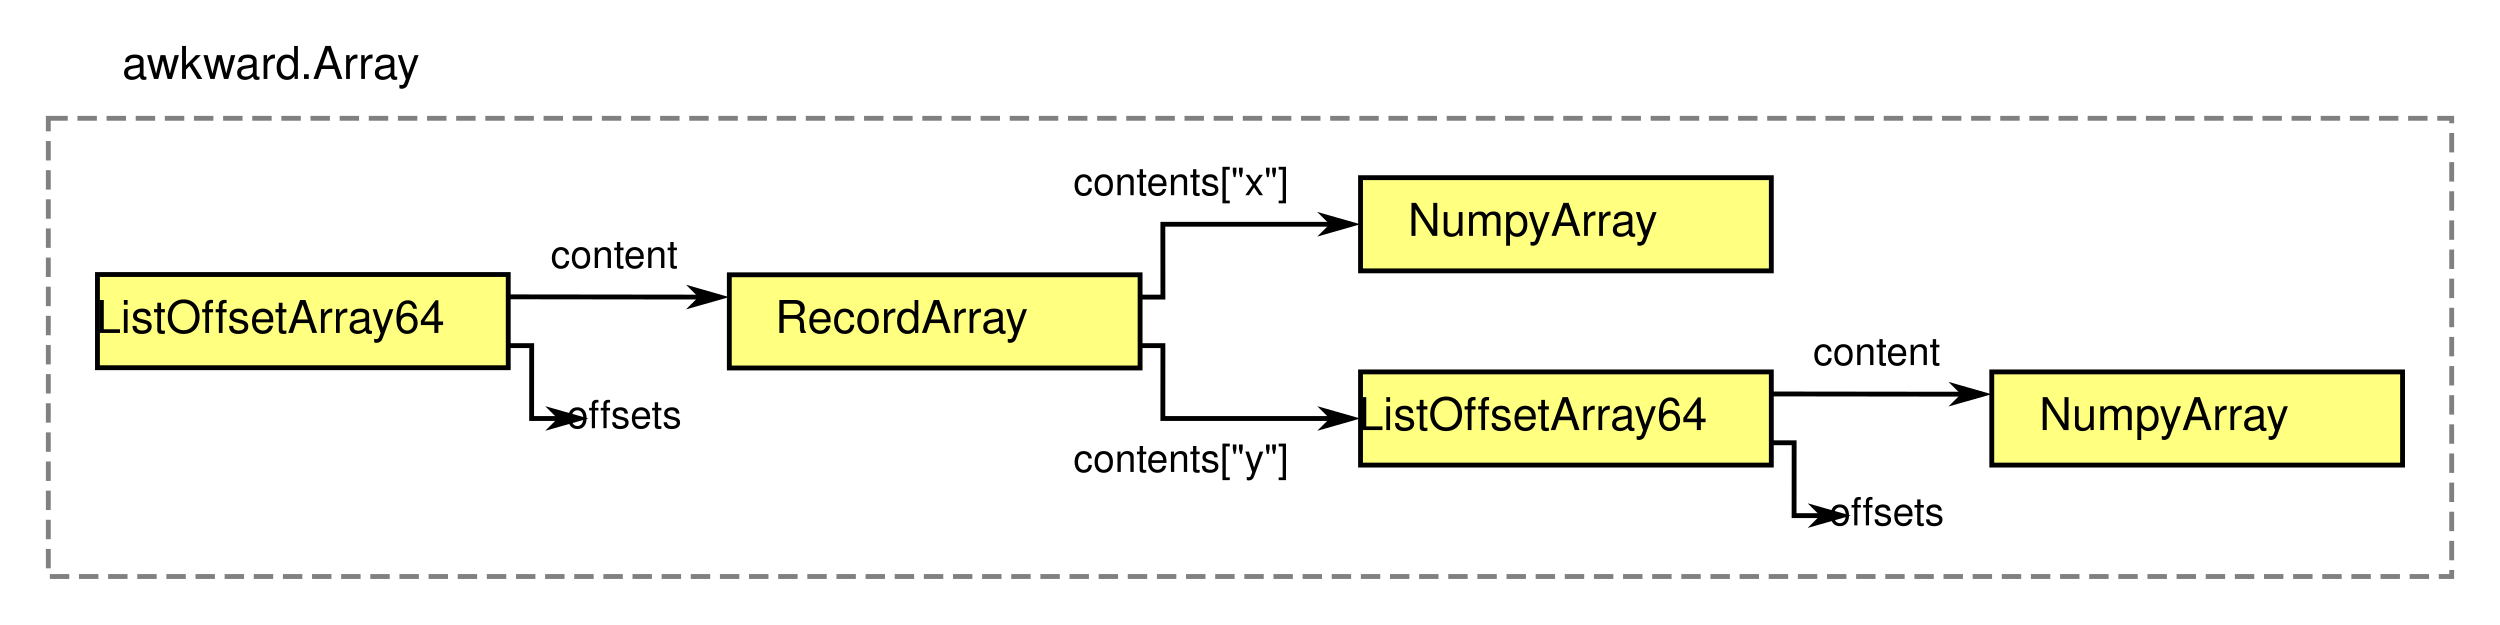
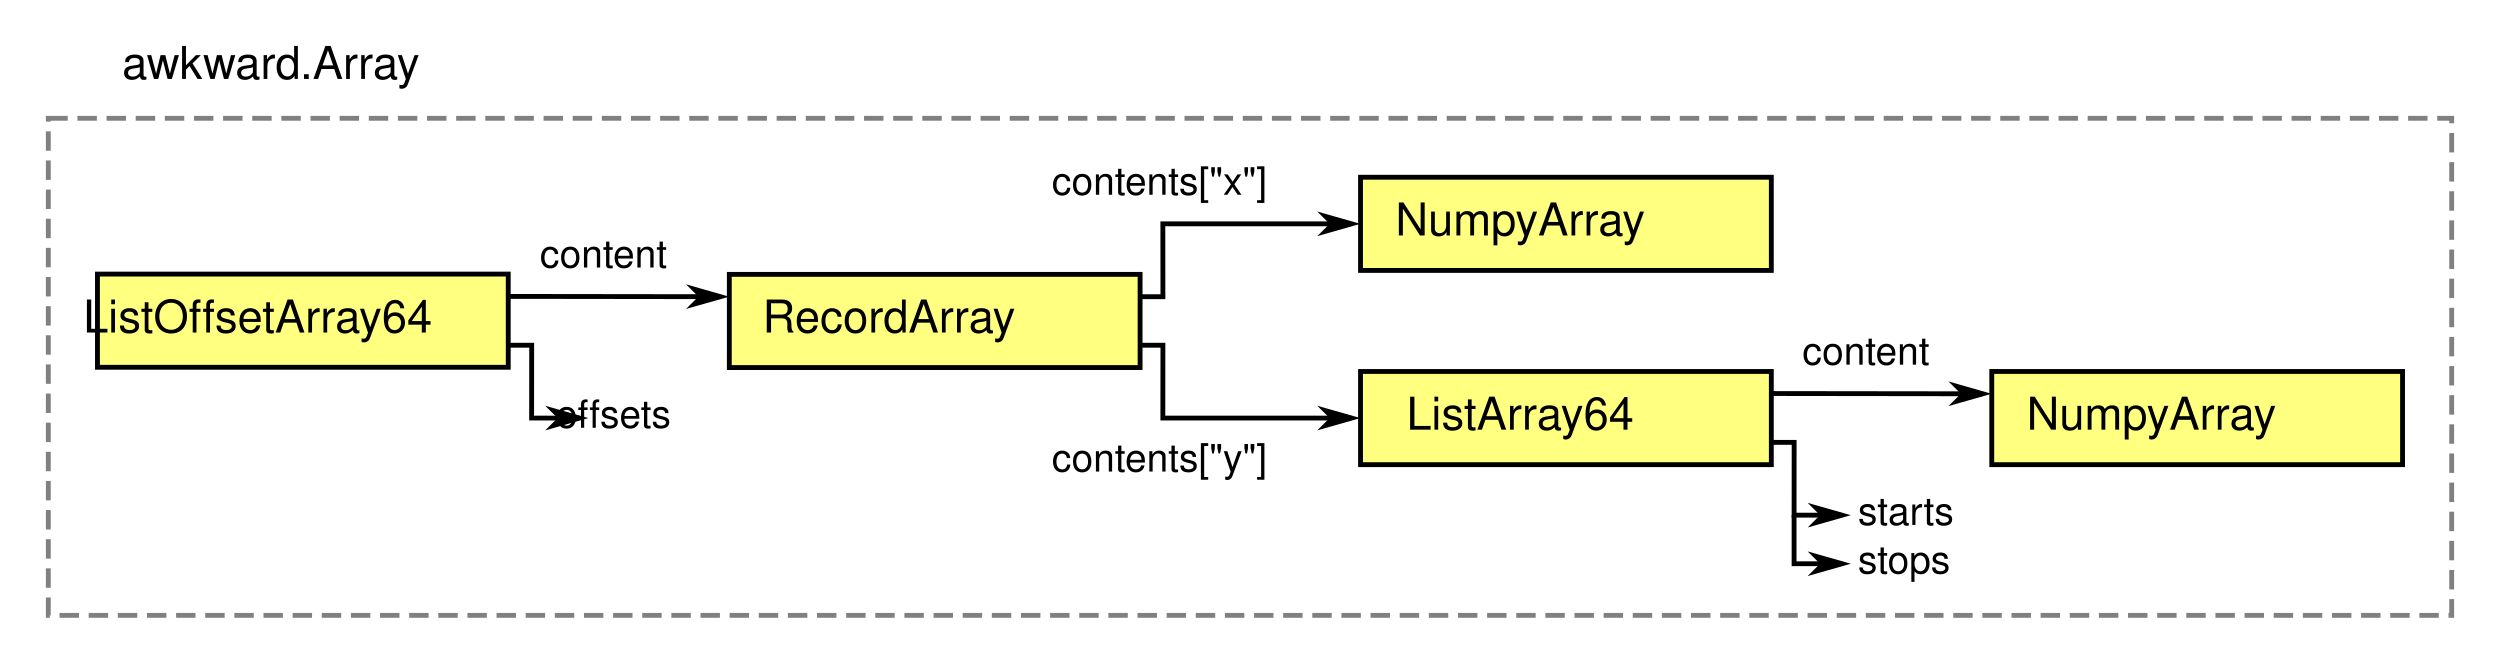
- <svg xmlns="http://www.w3.org/2000/svg" width="272.453mm" height="68.093mm" viewBox="0 0 272.453 68.093" version="1.1" id="svg8">
+ <svg xmlns="http://www.w3.org/2000/svg" width="272.453mm" height="72.326mm" viewBox="0 0 272.453 72.326" version="1.1" id="svg8">
  <defs id="defs2">
+     <marker style="overflow:visible" id="marker1092" refX="0" refY="0" orient="auto">
+       <path transform="matrix(-0.4,0,0,-0.4,-4,0)" style="fill:#000000;fill-opacity:1;fill-rule:evenodd;stroke:#000000;stroke-width:1pt;stroke-opacity:1" d="M 0,0 5,-5 -12.5,0 5,5 Z" id="path1090" />
+     </marker>
+     <marker orient="auto" refY="0" refX="0" id="marker1014" style="overflow:visible">
+       <path id="path1012" d="M 0,0 5,-5 -12.5,0 5,5 Z" style="fill:#000000;fill-opacity:1;fill-rule:evenodd;stroke:#000000;stroke-width:1pt;stroke-opacity:1" transform="matrix(-0.4,0,0,-0.4,-4,0)" />
+     </marker>
    <marker orient="auto" refY="0" refX="0" id="marker4146" style="overflow:visible">
      <path id="path4144" d="M 0,0 5,-5 -12.5,0 5,5 Z" style="fill:#000000;fill-opacity:1;fill-rule:evenodd;stroke:#000000;stroke-width:1pt;stroke-opacity:1" transform="matrix(-0.4,0,0,-0.4,-4,0)" />
    </marker>
    <marker style="overflow:visible" id="marker3924" refX="0" refY="0" orient="auto">
      <path transform="matrix(-0.4,0,0,-0.4,-4,0)" style="fill:#000000;fill-opacity:1;fill-rule:evenodd;stroke:#000000;stroke-width:1pt;stroke-opacity:1" d="M 0,0 5,-5 -12.5,0 5,5 Z" id="path3922" />
    </marker>
    <marker style="overflow:visible" id="marker3738" refX="0" refY="0" orient="auto">
      <path transform="matrix(-0.4,0,0,-0.4,-4,0)" style="fill:#000000;fill-opacity:1;fill-rule:evenodd;stroke:#000000;stroke-width:1pt;stroke-opacity:1" d="M 0,0 5,-5 -12.5,0 5,5 Z" id="path3736" />
    </marker>
    <marker style="overflow:visible" id="marker3666" refX="0" refY="0" orient="auto">
      <path transform="matrix(-0.4,0,0,-0.4,-4,0)" style="fill:#000000;fill-opacity:1;fill-rule:evenodd;stroke:#000000;stroke-width:1pt;stroke-opacity:1" d="M 0,0 5,-5 -12.5,0 5,5 Z" id="path3664" />
    </marker>
    <marker style="overflow:visible" id="marker3492" refX="0" refY="0" orient="auto">
      <path transform="matrix(-0.4,0,0,-0.4,-4,0)" style="fill:#000000;fill-opacity:1;fill-rule:evenodd;stroke:#000000;stroke-width:1pt;stroke-opacity:1" d="M 0,0 5,-5 -12.5,0 5,5 Z" id="path3490" />
    </marker>
    <marker orient="auto" refY="0" refX="0" id="marker2640" style="overflow:visible">
      <path id="path2638" d="M 0,0 5,-5 -12.5,0 5,5 Z" style="fill:#000000;fill-opacity:1;fill-rule:evenodd;stroke:#000000;stroke-width:1pt;stroke-opacity:1" transform="matrix(-0.4,0,0,-0.4,-4,0)" />
    </marker>
    <marker style="overflow:visible" id="marker1256" refX="0" refY="0" orient="auto">
      <path transform="matrix(-0.4,0,0,-0.4,-4,0)" style="fill:#000000;fill-opacity:1;fill-rule:evenodd;stroke:#000000;stroke-width:1pt;stroke-opacity:1" d="M 0,0 5,-5 -12.5,0 5,5 Z" id="path1254" />
    </marker>
    <marker orient="auto" refY="0" refX="0" id="Arrow2Lend" style="overflow:visible">
      <path id="path897" style="fill:#000000;fill-opacity:1;fill-rule:evenodd;stroke:#000000;stroke-width:0.625;stroke-linejoin:round;stroke-opacity:1" d="M 8.719,4.034 -2.207,0.016 8.719,-4.002 c -1.745,2.372 -1.735,5.617 -6e-7,8.035 z" transform="matrix(-1.1,0,0,-1.1,-1.1,0)" />
    </marker>
    <marker orient="auto" refY="0" refX="0" id="Arrow1Mend-4" style="overflow:visible">
      <path id="path885-6" d="M 0,0 5,-5 -12.5,0 5,5 Z" style="fill:#000000;fill-opacity:1;fill-rule:evenodd;stroke:#000000;stroke-width:1pt;stroke-opacity:1" transform="matrix(-0.4,0,0,-0.4,-4,0)" />
    </marker>
  </defs>
  <g id="layer1" transform="translate(1.694823,-79.77196)">
-     <path style="opacity:1;vector-effect:none;fill:none;fill-opacity:1;fill-rule:evenodd;stroke:#808080;stroke-width:0.529;stroke-linecap:butt;stroke-linejoin:miter;stroke-miterlimit:4;stroke-dasharray:2.117, 1.058;stroke-dashoffset:0;stroke-opacity:1" d="M 3.57,92.664 H 265.494 V 142.6 H 3.57 Z" id="rect3401" />
+     <path style="opacity:1;vector-effect:none;fill:none;fill-opacity:1;fill-rule:evenodd;stroke:#808080;stroke-width:0.529;stroke-linecap:butt;stroke-linejoin:miter;stroke-miterlimit:4;stroke-dasharray:2.117, 1.058;stroke-dashoffset:0;stroke-opacity:1" d="M 3.57,92.664 H 265.494 V 146.834 H 3.57 Z" id="rect3401" />
    <text xml:space="preserve" style="font-style:normal;font-variant:normal;font-weight:normal;font-stretch:normal;font-size:4.939px;line-height:1.25;font-family:'Nimbus Sans L';-inkscape-font-specification:'Nimbus Sans L';text-align:center;letter-spacing:0px;word-spacing:0px;text-anchor:middle;fill:#000000;fill-opacity:1;stroke:none;stroke-width:0.265" x="31.261" y="88.372" id="text3434">
      <tspan id="tspan3432" x="31.261" y="88.372" style="stroke-width:0.265">awkward.Array</tspan>
    </text>
-     <rect y="109.719" x="77.786" height="10.156" width="44.768" id="rect825" style="opacity:1;vector-effect:none;fill:#ffff80;fill-opacity:1;fill-rule:evenodd;stroke:#000000;stroke-width:0.529;stroke-linecap:butt;stroke-linejoin:miter;stroke-miterlimit:4;stroke-dasharray:none;stroke-dashoffset:0;stroke-opacity:1" />
-     <rect style="opacity:1;vector-effect:none;fill:#ffff80;fill-opacity:1;fill-rule:evenodd;stroke:#000000;stroke-width:0.529;stroke-linecap:butt;stroke-linejoin:miter;stroke-miterlimit:4;stroke-dasharray:none;stroke-dashoffset:0;stroke-opacity:1" id="rect823" width="44.768" height="10.156" x="8.926" y="109.689" />
-     <text xml:space="preserve" style="font-style:normal;font-variant:normal;font-weight:normal;font-stretch:normal;font-size:4.939px;line-height:1.25;font-family:'Nimbus Sans L';-inkscape-font-specification:'Nimbus Sans L';text-align:center;letter-spacing:0px;word-spacing:0px;text-anchor:middle;fill:#000000;fill-opacity:1;stroke:none;stroke-width:0.265" x="31.203" y="116.059" id="text817">
-       <tspan id="tspan815" x="31.203" y="116.059" style="stroke-width:0.265">ListOffsetArray64</tspan>
-     </text>
-     <text id="text821" y="116.059" x="99.995" style="font-style:normal;font-variant:normal;font-weight:normal;font-stretch:normal;font-size:4.939px;line-height:1.25;font-family:'Nimbus Sans L';-inkscape-font-specification:'Nimbus Sans L';text-align:center;letter-spacing:0px;word-spacing:0px;text-anchor:middle;fill:#000000;fill-opacity:1;stroke:none;stroke-width:0.265" xml:space="preserve">
-       <tspan style="stroke-width:0.265" y="116.059" x="99.995" id="tspan819">RecordArray</tspan>
-     </text>
-     <rect style="opacity:1;vector-effect:none;fill:#ffff80;fill-opacity:1;fill-rule:evenodd;stroke:#000000;stroke-width:0.529;stroke-linecap:butt;stroke-linejoin:miter;stroke-miterlimit:4;stroke-dasharray:none;stroke-dashoffset:0;stroke-opacity:1" id="rect833" width="44.768" height="10.156" x="146.578" y="120.302" />
-     <text xml:space="preserve" style="font-style:normal;font-variant:normal;font-weight:normal;font-stretch:normal;font-size:4.939px;line-height:1.25;font-family:'Nimbus Sans L';-inkscape-font-specification:'Nimbus Sans L';text-align:center;letter-spacing:0px;word-spacing:0px;text-anchor:middle;fill:#000000;fill-opacity:1;stroke:none;stroke-width:0.265" x="168.786" y="126.642" id="text837">
-       <tspan id="tspan835" x="168.786" y="126.642" style="stroke-width:0.265">ListOffsetArray64</tspan>
-     </text>
-     <rect y="99.135" x="146.578" height="10.156" width="44.768" id="rect839" style="opacity:1;vector-effect:none;fill:#ffff80;fill-opacity:1;fill-rule:evenodd;stroke:#000000;stroke-width:0.529;stroke-linecap:butt;stroke-linejoin:miter;stroke-miterlimit:4;stroke-dasharray:none;stroke-dashoffset:0;stroke-opacity:1" />
-     <text id="text843" y="105.475" x="168.786" style="font-style:normal;font-variant:normal;font-weight:normal;font-stretch:normal;font-size:4.939px;line-height:1.25;font-family:'Nimbus Sans L';-inkscape-font-specification:'Nimbus Sans L';text-align:center;letter-spacing:0px;word-spacing:0px;text-anchor:middle;fill:#000000;fill-opacity:1;stroke:none;stroke-width:0.265" xml:space="preserve">
-       <tspan style="stroke-width:0.265" y="105.475" x="168.786" id="tspan841">NumpyArray</tspan>
-     </text>
-     <rect y="120.302" x="215.37" height="10.156" width="44.768" id="rect845" style="opacity:1;vector-effect:none;fill:#ffff80;fill-opacity:1;fill-rule:evenodd;stroke:#000000;stroke-width:0.529;stroke-linecap:butt;stroke-linejoin:miter;stroke-miterlimit:4;stroke-dasharray:none;stroke-dashoffset:0;stroke-opacity:1" />
-     <text id="text849" y="126.642" x="237.578" style="font-style:normal;font-variant:normal;font-weight:normal;font-stretch:normal;font-size:4.939px;line-height:1.25;font-family:'Nimbus Sans L';-inkscape-font-specification:'Nimbus Sans L';text-align:center;letter-spacing:0px;word-spacing:0px;text-anchor:middle;fill:#000000;fill-opacity:1;stroke:none;stroke-width:0.265" xml:space="preserve">
-       <tspan style="stroke-width:0.265" y="126.642" x="237.578" id="tspan847">NumpyArray</tspan>
-     </text>
-     <text xml:space="preserve" style="font-style:normal;font-variant:normal;font-weight:normal;font-stretch:normal;font-size:4.233px;line-height:1.25;font-family:'Nimbus Sans L';-inkscape-font-specification:'Nimbus Sans L';text-align:center;letter-spacing:0px;word-spacing:0px;text-anchor:middle;fill:#000000;fill-opacity:1;stroke:none;stroke-width:0.265" x="68.193" y="108.976" id="text872">
-       <tspan id="tspan870" x="68.193" y="108.976" style="font-size:4.233px;stroke-width:0.265">content</tspan>
-     </text>
-     <path style="opacity:1;vector-effect:none;fill:none;fill-opacity:1;stroke:#000000;stroke-width:0.529;stroke-linecap:butt;stroke-linejoin:miter;stroke-miterlimit:4;stroke-dasharray:none;stroke-dashoffset:0;stroke-opacity:1;marker-end:url(#marker1256)" d="m 122.554,112.151 h 2.487 l -0.007,-7.938 c 5.77,0 14.715,-10e-6 20.485,-10e-6" id="path1208" />
-     <path id="path2636" d="m 122.554,117.442 h 2.487 l -0.007,7.938 c 5.77,0 14.715,1e-5 20.485,1e-5" style="opacity:1;vector-effect:none;fill:none;fill-opacity:1;stroke:#000000;stroke-width:0.529;stroke-linecap:butt;stroke-linejoin:miter;stroke-miterlimit:4;stroke-dasharray:none;stroke-dashoffset:0;stroke-opacity:1;marker-end:url(#marker2640)" />
-     <text xml:space="preserve" style="font-style:normal;font-variant:normal;font-weight:normal;font-stretch:normal;font-size:4.233px;line-height:1.25;font-family:'Nimbus Sans L';-inkscape-font-specification:'Nimbus Sans L';text-align:end;letter-spacing:0px;word-spacing:0px;text-anchor:end;fill:#000000;fill-opacity:1;stroke:none;stroke-width:0.265" x="144.624" y="101.044" id="text3346">
-       <tspan id="tspan3344" x="144.624" y="101.044" style="font-size:4.233px;text-align:end;text-anchor:end;stroke-width:0.265">contents["x"]</tspan>
-     </text>
-     <text id="text3350" y="131.206" x="144.624" style="font-style:normal;font-variant:normal;font-weight:normal;font-stretch:normal;font-size:4.233px;line-height:1.25;font-family:'Nimbus Sans L';-inkscape-font-specification:'Nimbus Sans L';text-align:end;letter-spacing:0px;word-spacing:0px;text-anchor:end;fill:#000000;fill-opacity:1;stroke:none;stroke-width:0.265" xml:space="preserve">
-       <tspan style="font-size:4.233px;text-align:end;text-anchor:end;stroke-width:0.265" y="131.206" x="144.624" id="tspan3348">contents["y"]</tspan>
-     </text>
-     <path id="path3662" d="m 53.694,112.121 23.034,0.03" style="opacity:1;vector-effect:none;fill:none;fill-opacity:1;stroke:#000000;stroke-width:0.529;stroke-linecap:butt;stroke-linejoin:miter;stroke-miterlimit:4;stroke-dasharray:none;stroke-dashoffset:0;stroke-opacity:1;marker-end:url(#marker3666)" />
-     <path style="opacity:1;vector-effect:none;fill:none;fill-opacity:1;stroke:#000000;stroke-width:0.529;stroke-linecap:butt;stroke-linejoin:miter;stroke-miterlimit:4;stroke-dasharray:none;stroke-dashoffset:0;stroke-opacity:1;marker-end:url(#marker3924)" d="m 53.762,117.442 h 2.487 l -0.007,7.938 c 5.77,0 -0.631,1e-5 5.139,1e-5" id="path3920" />
-     <text id="text4510" y="126.439" x="69.278" style="font-style:normal;font-variant:normal;font-weight:normal;font-stretch:normal;font-size:4.233px;line-height:1.25;font-family:'Nimbus Sans L';-inkscape-font-specification:'Nimbus Sans L';text-align:center;letter-spacing:0px;word-spacing:0px;text-anchor:middle;fill:#000000;fill-opacity:1;stroke:none;stroke-width:0.265" xml:space="preserve">
-       <tspan style="font-size:4.233px;stroke-width:0.265" y="126.439" x="69.278" id="tspan4508">offsets</tspan>
-     </text>
-     <text id="text4778" y="119.56" x="205.777" style="font-style:normal;font-variant:normal;font-weight:normal;font-stretch:normal;font-size:4.233px;line-height:1.25;font-family:'Nimbus Sans L';-inkscape-font-specification:'Nimbus Sans L';text-align:center;letter-spacing:0px;word-spacing:0px;text-anchor:middle;fill:#000000;fill-opacity:1;stroke:none;stroke-width:0.265" xml:space="preserve">
-       <tspan style="font-size:4.233px;stroke-width:0.265" y="119.56" x="205.777" id="tspan4776">content</tspan>
-     </text>
-     <path style="opacity:1;vector-effect:none;fill:none;fill-opacity:1;stroke:#000000;stroke-width:0.529;stroke-linecap:butt;stroke-linejoin:miter;stroke-miterlimit:4;stroke-dasharray:none;stroke-dashoffset:0;stroke-opacity:1;marker-end:url(#marker3666)" d="m 191.277,122.705 23.034,0.03" id="path4780" />
-     <path id="path4782" d="m 191.346,128.026 h 2.487 l -0.007,7.938 c 5.77,0 -0.631,1e-5 5.139,1e-5" style="opacity:1;vector-effect:none;fill:none;fill-opacity:1;stroke:#000000;stroke-width:0.529;stroke-linecap:butt;stroke-linejoin:miter;stroke-miterlimit:4;stroke-dasharray:none;stroke-dashoffset:0;stroke-opacity:1;marker-end:url(#marker3924)" />
-     <text xml:space="preserve" style="font-style:normal;font-variant:normal;font-weight:normal;font-stretch:normal;font-size:4.233px;line-height:1.25;font-family:'Nimbus Sans L';-inkscape-font-specification:'Nimbus Sans L';text-align:center;letter-spacing:0px;word-spacing:0px;text-anchor:middle;fill:#000000;fill-opacity:1;stroke:none;stroke-width:0.265" x="206.862" y="137.022" id="text4786">
-       <tspan id="tspan4784" x="206.862" y="137.022" style="font-size:4.233px;stroke-width:0.265">offsets</tspan>
-     </text>
+     <g id="g956" transform="translate(-6.6928709e-7,-0.04666375)">
+       <rect style="opacity:1;vector-effect:none;fill:#ffff80;fill-opacity:1;fill-rule:evenodd;stroke:#000000;stroke-width:0.529;stroke-linecap:butt;stroke-linejoin:miter;stroke-miterlimit:4;stroke-dasharray:none;stroke-dashoffset:0;stroke-opacity:1" id="rect825" width="44.768" height="10.156" x="77.786" y="109.719" />
+       <rect y="109.689" x="8.926" height="10.156" width="44.768" id="rect823" style="opacity:1;vector-effect:none;fill:#ffff80;fill-opacity:1;fill-rule:evenodd;stroke:#000000;stroke-width:0.529;stroke-linecap:butt;stroke-linejoin:miter;stroke-miterlimit:4;stroke-dasharray:none;stroke-dashoffset:0;stroke-opacity:1" />
+       <text id="text817" y="116.059" x="31.203" style="font-style:normal;font-variant:normal;font-weight:normal;font-stretch:normal;font-size:4.939px;line-height:1.25;font-family:'Nimbus Sans L';-inkscape-font-specification:'Nimbus Sans L';text-align:center;letter-spacing:0px;word-spacing:0px;text-anchor:middle;fill:#000000;fill-opacity:1;stroke:none;stroke-width:0.265" xml:space="preserve">
+         <tspan style="stroke-width:0.265" y="116.059" x="31.203" id="tspan815">ListOffsetArray64</tspan>
+       </text>
+       <text xml:space="preserve" style="font-style:normal;font-variant:normal;font-weight:normal;font-stretch:normal;font-size:4.939px;line-height:1.25;font-family:'Nimbus Sans L';-inkscape-font-specification:'Nimbus Sans L';text-align:center;letter-spacing:0px;word-spacing:0px;text-anchor:middle;fill:#000000;fill-opacity:1;stroke:none;stroke-width:0.265" x="99.995" y="116.059" id="text821">
+         <tspan id="tspan819" x="99.995" y="116.059" style="stroke-width:0.265">RecordArray</tspan>
+       </text>
+       <rect y="120.302" x="146.578" height="10.156" width="44.768" id="rect833" style="opacity:1;vector-effect:none;fill:#ffff80;fill-opacity:1;fill-rule:evenodd;stroke:#000000;stroke-width:0.529;stroke-linecap:butt;stroke-linejoin:miter;stroke-miterlimit:4;stroke-dasharray:none;stroke-dashoffset:0;stroke-opacity:1" />
+       <text id="text837" y="126.642" x="168.786" style="font-style:normal;font-variant:normal;font-weight:normal;font-stretch:normal;font-size:4.939px;line-height:1.25;font-family:'Nimbus Sans L';-inkscape-font-specification:'Nimbus Sans L';text-align:center;letter-spacing:0px;word-spacing:0px;text-anchor:middle;fill:#000000;fill-opacity:1;stroke:none;stroke-width:0.265" xml:space="preserve">
+         <tspan style="stroke-width:0.265" y="126.642" x="168.786" id="tspan835">ListArray64</tspan>
+       </text>
+       <rect style="opacity:1;vector-effect:none;fill:#ffff80;fill-opacity:1;fill-rule:evenodd;stroke:#000000;stroke-width:0.529;stroke-linecap:butt;stroke-linejoin:miter;stroke-miterlimit:4;stroke-dasharray:none;stroke-dashoffset:0;stroke-opacity:1" id="rect839" width="44.768" height="10.156" x="146.578" y="99.135" />
+       <text xml:space="preserve" style="font-style:normal;font-variant:normal;font-weight:normal;font-stretch:normal;font-size:4.939px;line-height:1.25;font-family:'Nimbus Sans L';-inkscape-font-specification:'Nimbus Sans L';text-align:center;letter-spacing:0px;word-spacing:0px;text-anchor:middle;fill:#000000;fill-opacity:1;stroke:none;stroke-width:0.265" x="168.786" y="105.475" id="text843">
+         <tspan id="tspan841" x="168.786" y="105.475" style="stroke-width:0.265">NumpyArray</tspan>
+       </text>
+       <rect style="opacity:1;vector-effect:none;fill:#ffff80;fill-opacity:1;fill-rule:evenodd;stroke:#000000;stroke-width:0.529;stroke-linecap:butt;stroke-linejoin:miter;stroke-miterlimit:4;stroke-dasharray:none;stroke-dashoffset:0;stroke-opacity:1" id="rect845" width="44.768" height="10.156" x="215.37" y="120.302" />
+       <text xml:space="preserve" style="font-style:normal;font-variant:normal;font-weight:normal;font-stretch:normal;font-size:4.939px;line-height:1.25;font-family:'Nimbus Sans L';-inkscape-font-specification:'Nimbus Sans L';text-align:center;letter-spacing:0px;word-spacing:0px;text-anchor:middle;fill:#000000;fill-opacity:1;stroke:none;stroke-width:0.265" x="237.578" y="126.642" id="text849">
+         <tspan id="tspan847" x="237.578" y="126.642" style="stroke-width:0.265">NumpyArray</tspan>
+       </text>
+       <text id="text872" y="108.976" x="68.193" style="font-style:normal;font-variant:normal;font-weight:normal;font-stretch:normal;font-size:4.233px;line-height:1.25;font-family:'Nimbus Sans L';-inkscape-font-specification:'Nimbus Sans L';text-align:center;letter-spacing:0px;word-spacing:0px;text-anchor:middle;fill:#000000;fill-opacity:1;stroke:none;stroke-width:0.265" xml:space="preserve">
+         <tspan style="font-size:4.233px;stroke-width:0.265" y="108.976" x="68.193" id="tspan870">content</tspan>
+       </text>
+       <path id="path1208" d="m 122.554,112.151 h 2.487 l -0.007,-7.938 c 5.77,0 14.715,-10e-6 20.485,-10e-6" style="opacity:1;vector-effect:none;fill:none;fill-opacity:1;stroke:#000000;stroke-width:0.529;stroke-linecap:butt;stroke-linejoin:miter;stroke-miterlimit:4;stroke-dasharray:none;stroke-dashoffset:0;stroke-opacity:1;marker-end:url(#marker1256)" />
+       <path style="opacity:1;vector-effect:none;fill:none;fill-opacity:1;stroke:#000000;stroke-width:0.529;stroke-linecap:butt;stroke-linejoin:miter;stroke-miterlimit:4;stroke-dasharray:none;stroke-dashoffset:0;stroke-opacity:1;marker-end:url(#marker2640)" d="m 122.554,117.442 h 2.487 l -0.007,7.938 c 5.77,0 14.715,1e-5 20.485,1e-5" id="path2636" />
+       <text id="text3346" y="101.044" x="144.624" style="font-style:normal;font-variant:normal;font-weight:normal;font-stretch:normal;font-size:4.233px;line-height:1.25;font-family:'Nimbus Sans L';-inkscape-font-specification:'Nimbus Sans L';text-align:end;letter-spacing:0px;word-spacing:0px;text-anchor:end;fill:#000000;fill-opacity:1;stroke:none;stroke-width:0.265" xml:space="preserve">
+         <tspan style="font-size:4.233px;text-align:end;text-anchor:end;stroke-width:0.265" y="101.044" x="144.624" id="tspan3344">contents["x"]</tspan>
+       </text>
+       <text xml:space="preserve" style="font-style:normal;font-variant:normal;font-weight:normal;font-stretch:normal;font-size:4.233px;line-height:1.25;font-family:'Nimbus Sans L';-inkscape-font-specification:'Nimbus Sans L';text-align:end;letter-spacing:0px;word-spacing:0px;text-anchor:end;fill:#000000;fill-opacity:1;stroke:none;stroke-width:0.265" x="144.624" y="131.206" id="text3350">
+         <tspan id="tspan3348" x="144.624" y="131.206" style="font-size:4.233px;text-align:end;text-anchor:end;stroke-width:0.265">contents["y"]</tspan>
+       </text>
+       <path style="opacity:1;vector-effect:none;fill:none;fill-opacity:1;stroke:#000000;stroke-width:0.529;stroke-linecap:butt;stroke-linejoin:miter;stroke-miterlimit:4;stroke-dasharray:none;stroke-dashoffset:0;stroke-opacity:1;marker-end:url(#marker3666)" d="m 53.694,112.121 23.034,0.03" id="path3662" />
+       <path id="path3920" d="m 53.762,117.442 h 2.487 l -0.007,7.938 c 5.77,0 -0.631,1e-5 5.139,1e-5" style="opacity:1;vector-effect:none;fill:none;fill-opacity:1;stroke:#000000;stroke-width:0.529;stroke-linecap:butt;stroke-linejoin:miter;stroke-miterlimit:4;stroke-dasharray:none;stroke-dashoffset:0;stroke-opacity:1;marker-end:url(#marker3924)" />
+       <text xml:space="preserve" style="font-style:normal;font-variant:normal;font-weight:normal;font-stretch:normal;font-size:4.233px;line-height:1.25;font-family:'Nimbus Sans L';-inkscape-font-specification:'Nimbus Sans L';text-align:center;letter-spacing:0px;word-spacing:0px;text-anchor:middle;fill:#000000;fill-opacity:1;stroke:none;stroke-width:0.265" x="69.278" y="126.439" id="text4510">
+         <tspan id="tspan4508" x="69.278" y="126.439" style="font-size:4.233px;stroke-width:0.265">offsets</tspan>
+       </text>
+       <text xml:space="preserve" style="font-style:normal;font-variant:normal;font-weight:normal;font-stretch:normal;font-size:4.233px;line-height:1.25;font-family:'Nimbus Sans L';-inkscape-font-specification:'Nimbus Sans L';text-align:center;letter-spacing:0px;word-spacing:0px;text-anchor:middle;fill:#000000;fill-opacity:1;stroke:none;stroke-width:0.265" x="205.777" y="119.56" id="text4778">
+         <tspan id="tspan4776" x="205.777" y="119.56" style="font-size:4.233px;stroke-width:0.265">content</tspan>
+       </text>
+       <path id="path4780" d="m 191.277,122.705 23.034,0.03" style="opacity:1;vector-effect:none;fill:none;fill-opacity:1;stroke:#000000;stroke-width:0.529;stroke-linecap:butt;stroke-linejoin:miter;stroke-miterlimit:4;stroke-dasharray:none;stroke-dashoffset:0;stroke-opacity:1;marker-end:url(#marker3666)" />
+       <path style="opacity:1;vector-effect:none;fill:none;fill-opacity:1;stroke:#000000;stroke-width:0.529;stroke-linecap:butt;stroke-linejoin:miter;stroke-miterlimit:4;stroke-dasharray:none;stroke-dashoffset:0;stroke-opacity:1;marker-end:url(#marker1014)" d="m 191.346,128.026 h 2.487 l -0.007,7.938 c 5.77,0 -0.631,1e-5 5.139,1e-5" id="path4782" />
+       <text id="text4786" y="137.022" x="200.79" style="font-style:normal;font-variant:normal;font-weight:normal;font-stretch:normal;font-size:4.233px;line-height:1.25;font-family:'Nimbus Sans L';-inkscape-font-specification:'Nimbus Sans L';text-align:start;letter-spacing:0px;word-spacing:0px;text-anchor:start;fill:#000000;fill-opacity:1;stroke:none;stroke-width:0.265" xml:space="preserve">
+         <tspan style="font-size:4.233px;text-align:start;text-anchor:start;stroke-width:0.265" y="137.022" x="200.79" id="tspan4784">starts</tspan>
+         <tspan id="tspan920" style="font-size:4.233px;text-align:start;text-anchor:start;stroke-width:0.265" y="142.314" x="200.79">stops</tspan>
+       </text>
+       <path id="path1088" d="m 193.826,135.963 v 5.292 c 5.77,0 -0.631,1e-5 5.139,1e-5" style="opacity:1;vector-effect:none;fill:none;fill-opacity:1;stroke:#000000;stroke-width:0.529;stroke-linecap:butt;stroke-linejoin:miter;stroke-miterlimit:4;stroke-dasharray:none;stroke-dashoffset:0;stroke-opacity:1;marker-end:url(#marker1092)" />
+     </g>
  </g>
</svg>
